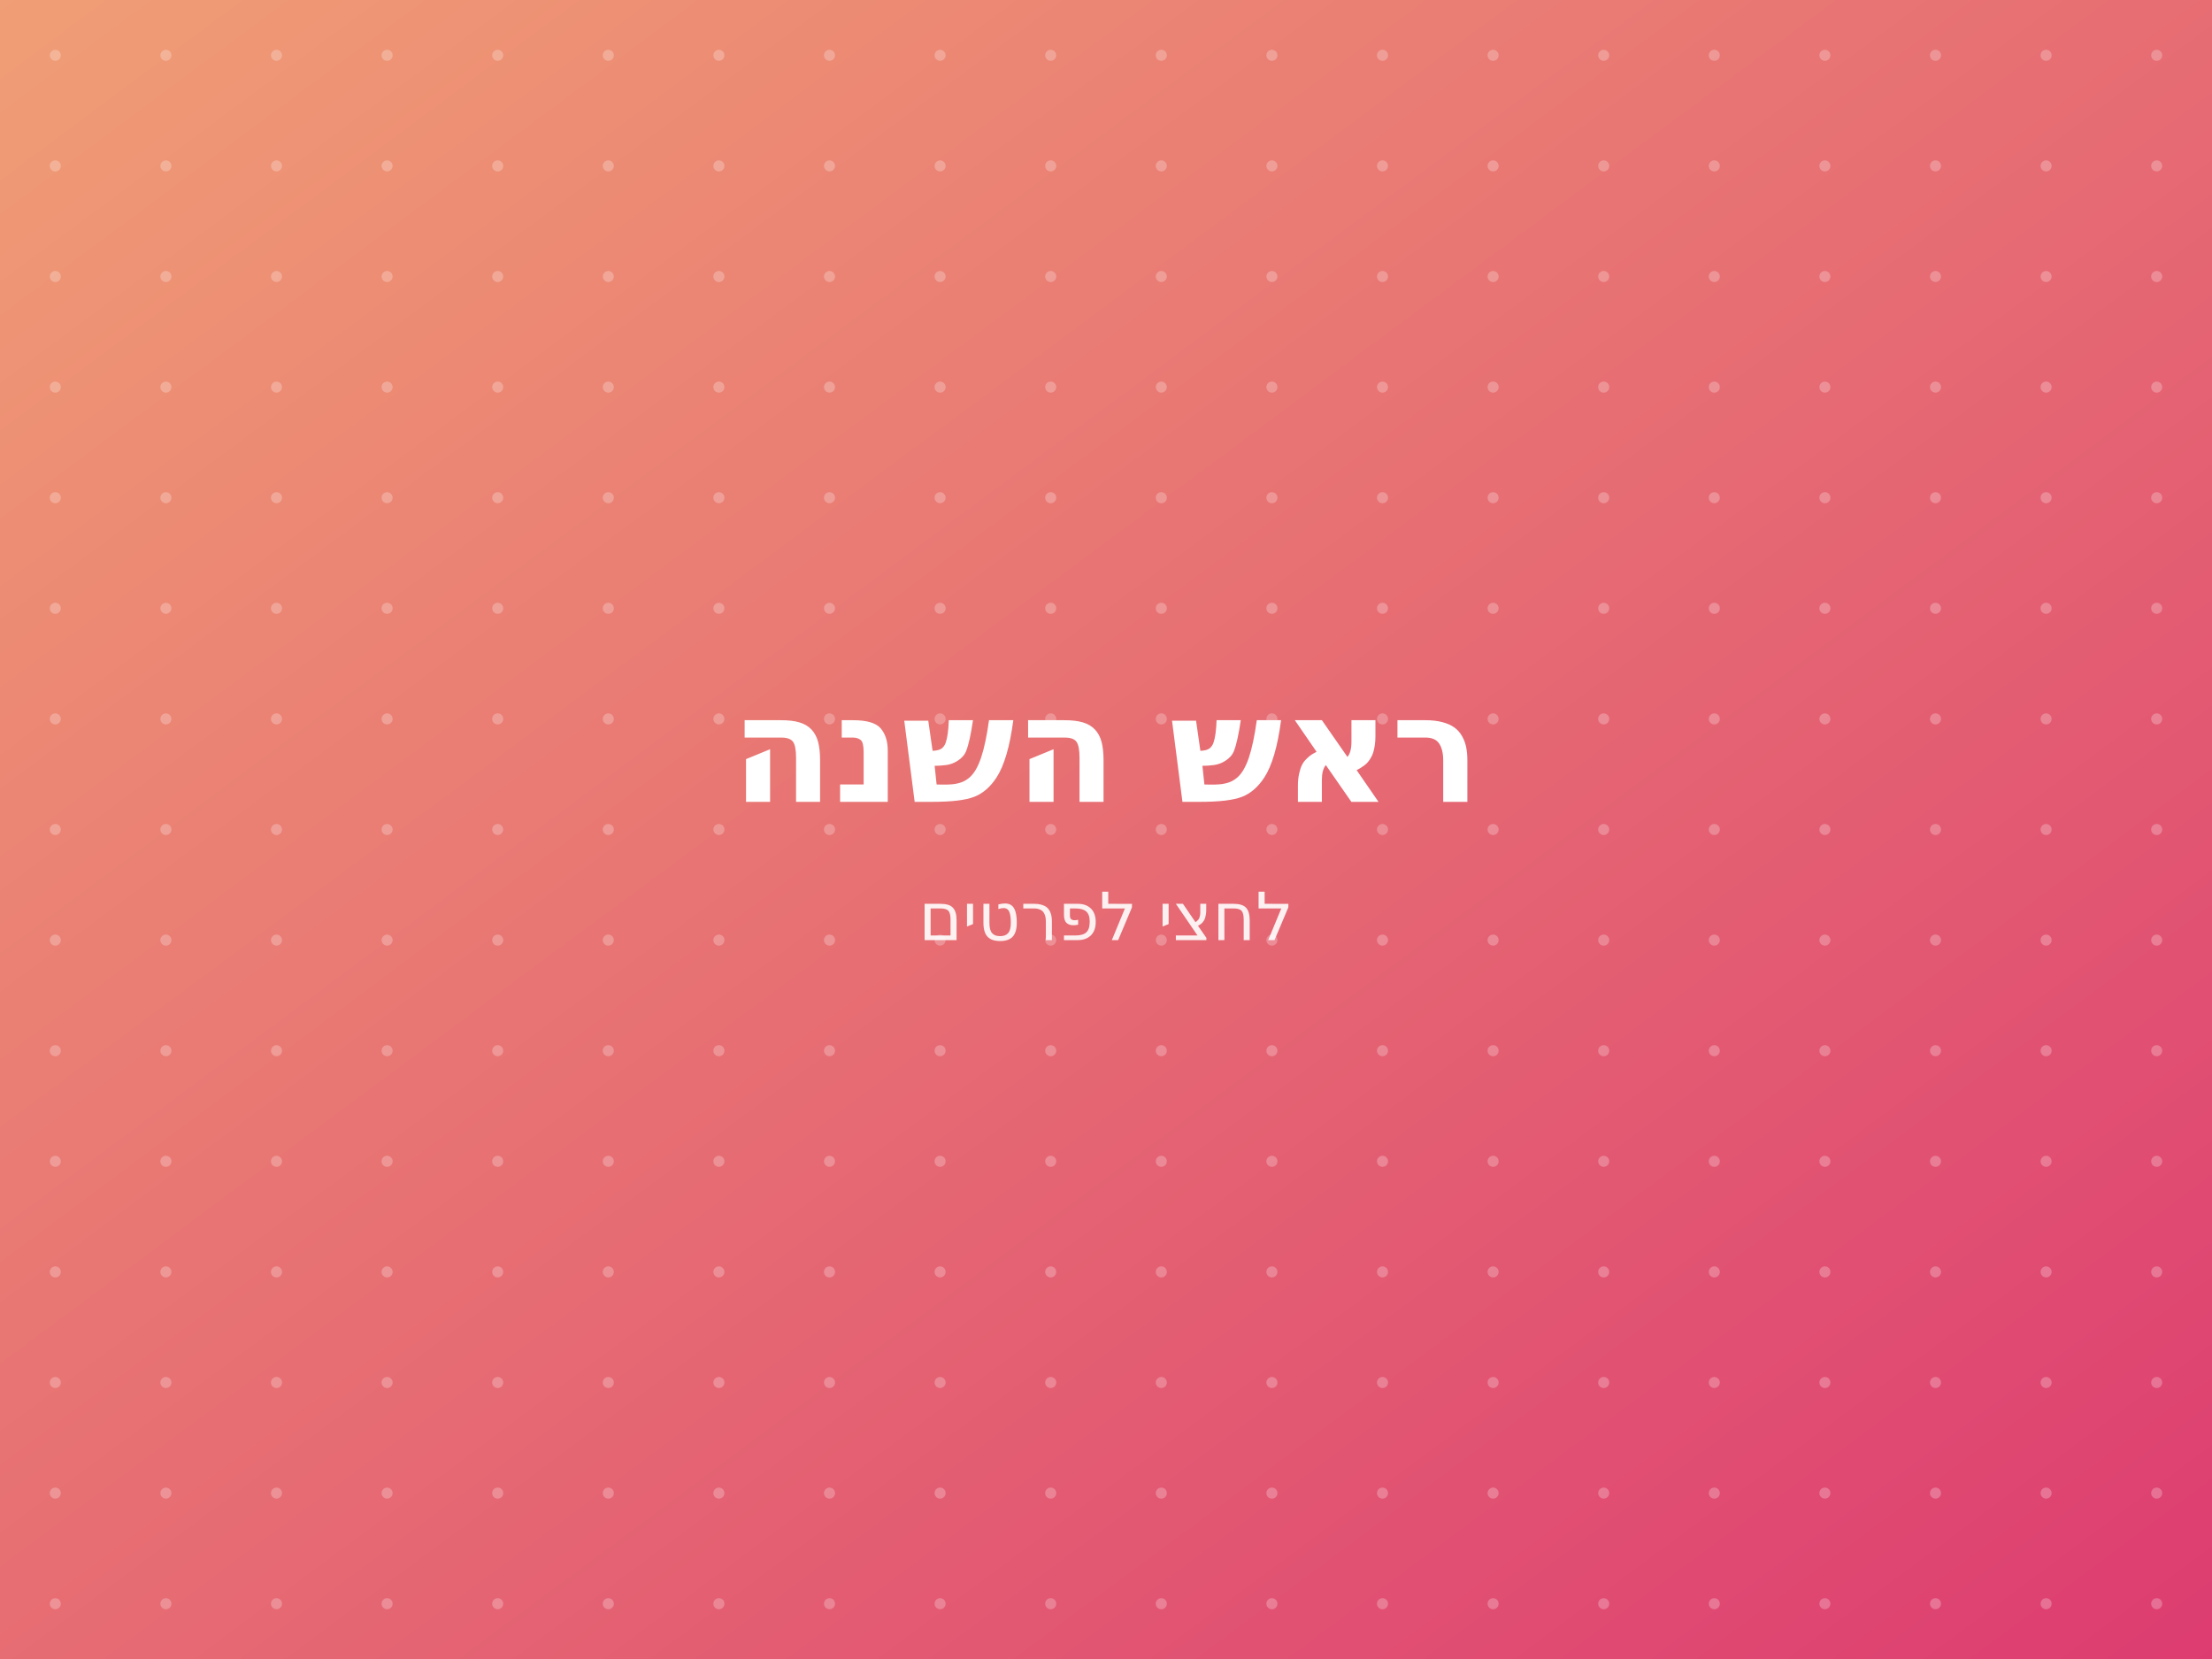
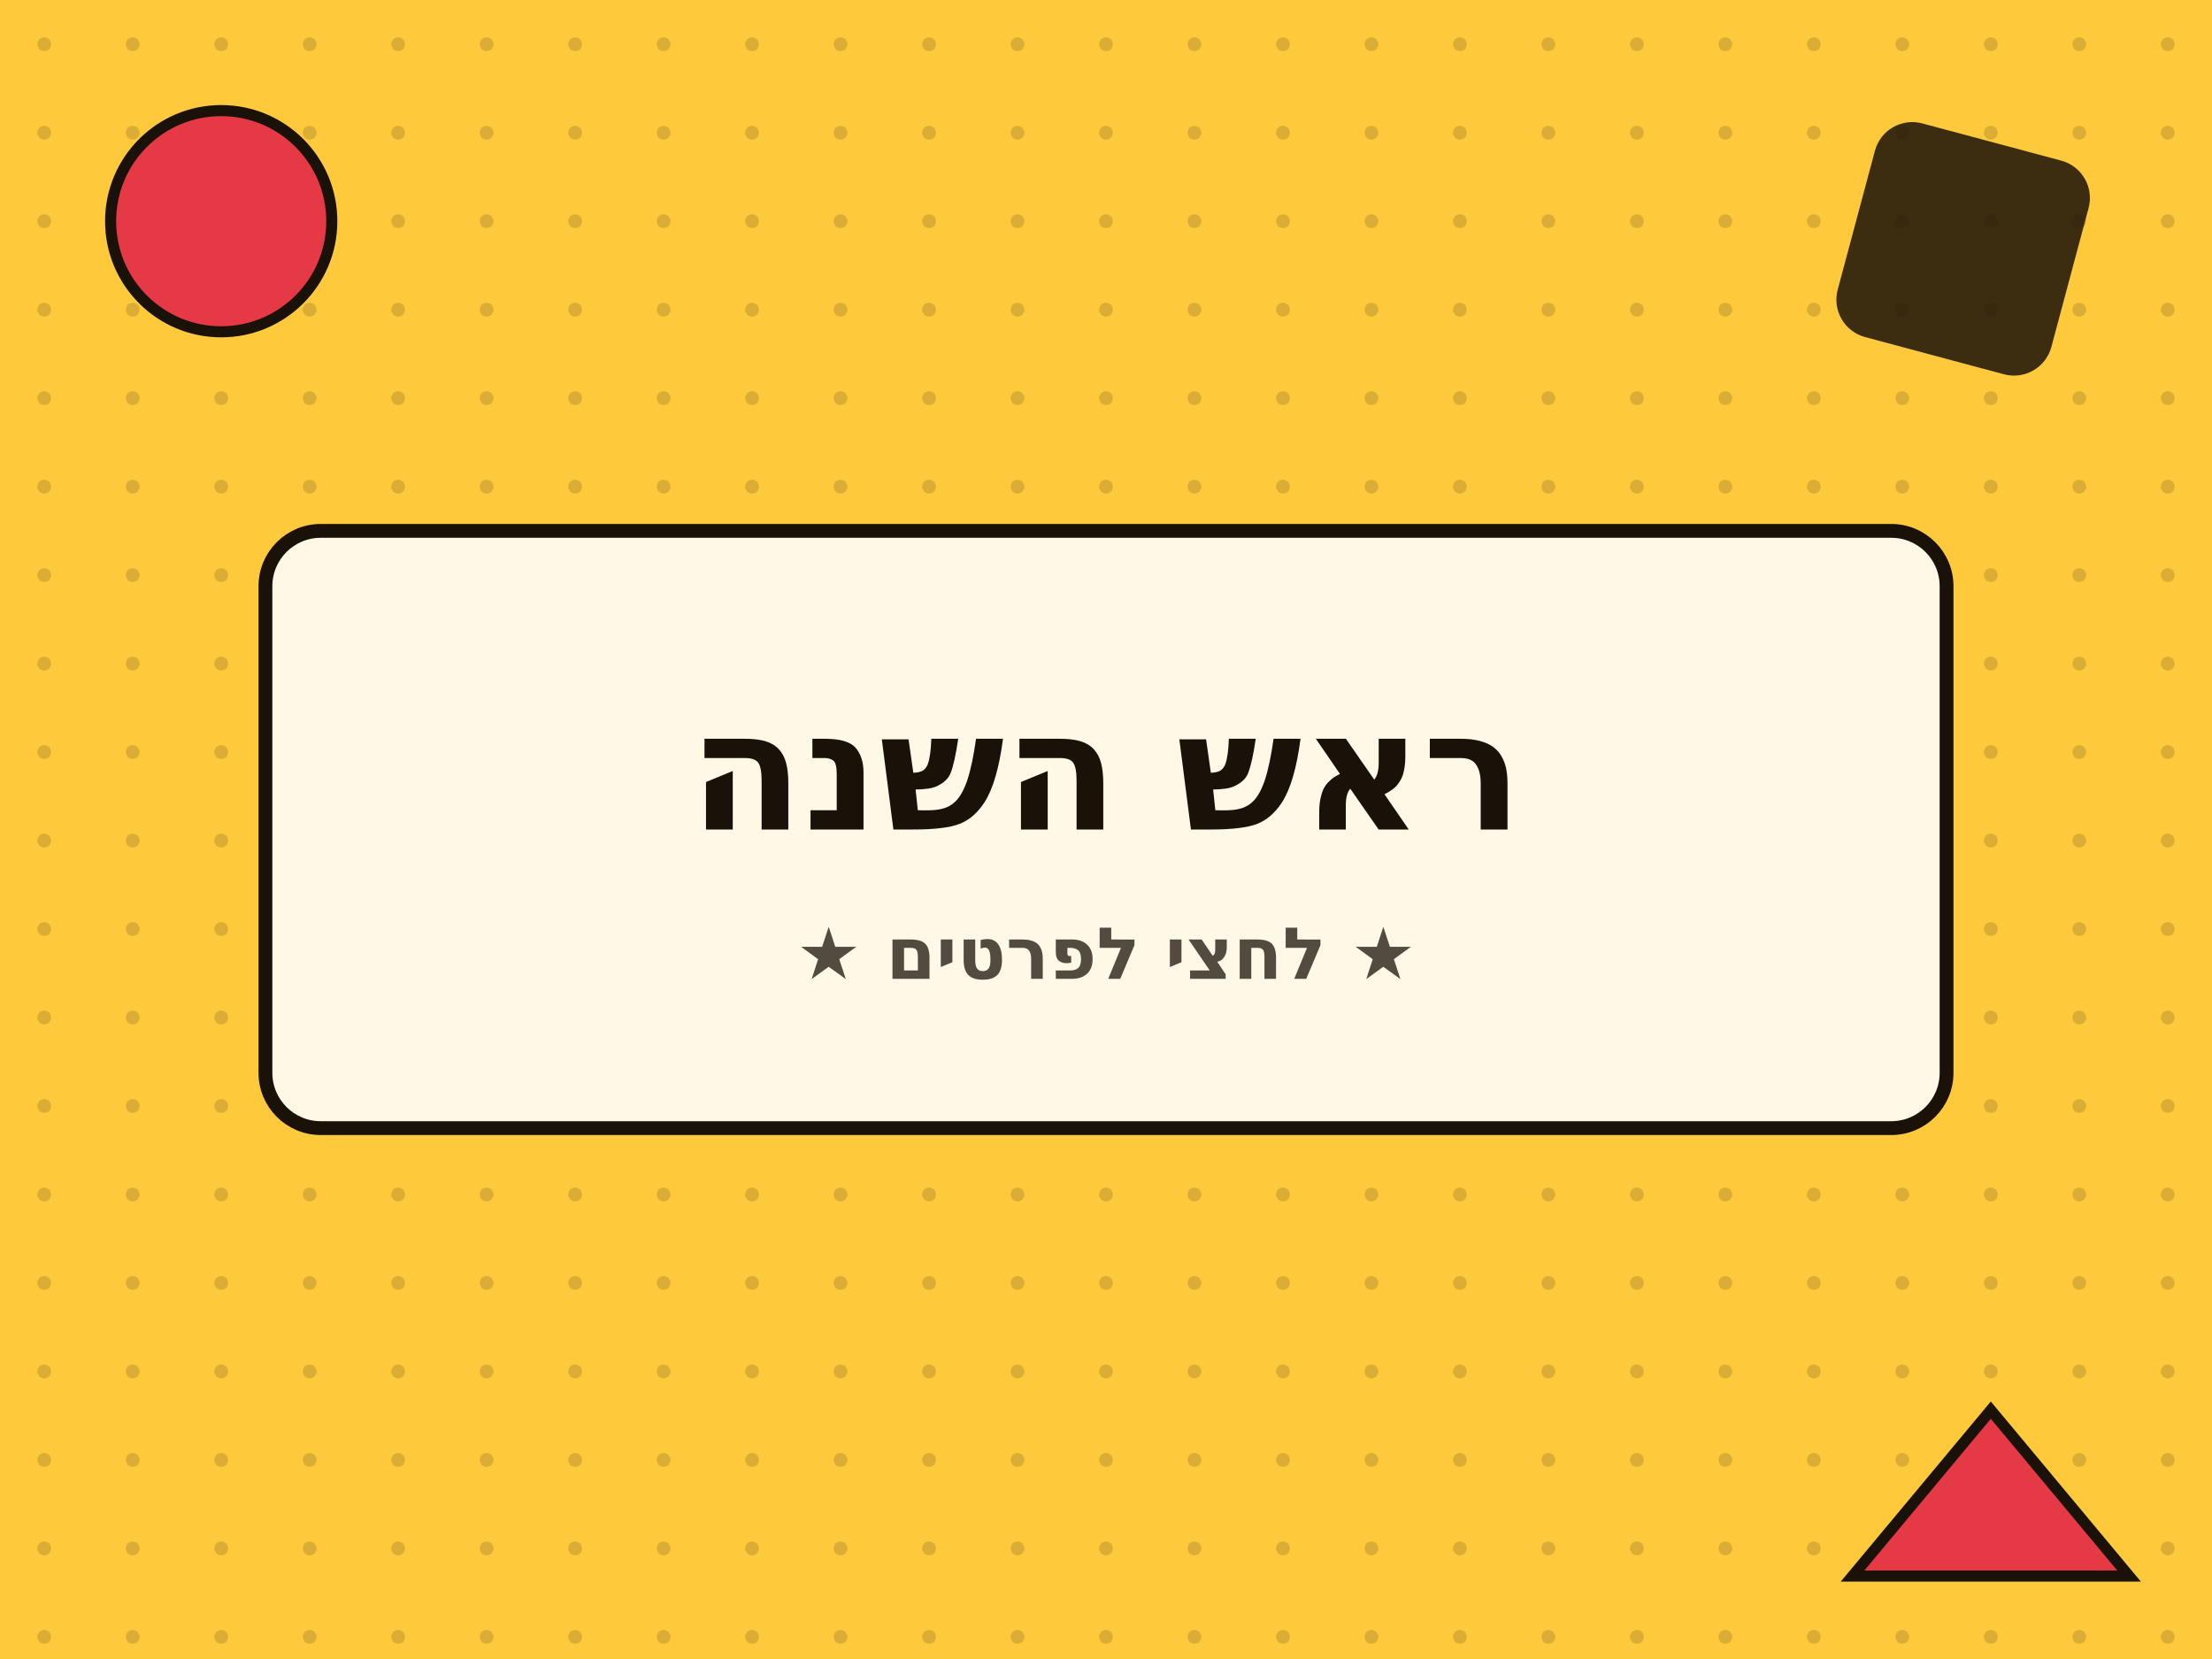
<svg xmlns="http://www.w3.org/2000/svg" viewBox="0 0 800 600" width="800" height="600">
  <defs>
-     <linearGradient id="g" x1="0" y1="0" x2="1" y2="1">
-       <stop offset="0%" stop-color="hsl(20, 80%, 70%)" />
-       <stop offset="100%" stop-color="hsl(340, 70%, 55%)" />
-     </linearGradient>
-     <pattern id="dots" width="40" height="40" patternUnits="userSpaceOnUse">
-       <circle cx="20" cy="20" r="2" fill="rgba(255,255,255,0.25)" />
+     <pattern id="dots" width="32" height="32" patternUnits="userSpaceOnUse">
+       <circle cx="16" cy="16" r="2.5" fill="#1A110826" />
    </pattern>
  </defs>
-   <rect width="800" height="600" fill="url(#g)" />
+   <rect width="800" height="600" fill="#FFC93C" />
  <rect width="800" height="600" fill="url(#dots)" />
-   <g transform="translate(400, 300)">
-     <text text-anchor="middle" font-family="Heebo, Arial Hebrew, sans-serif" font-weight="800" font-size="54" fill="white" y="-10">ראש השנה</text>
-     <text text-anchor="middle" font-family="Heebo, Arial Hebrew, sans-serif" font-weight="500" font-size="24" fill="rgba(255,255,255,0.9)" y="40">לחצי לפרטים</text>
-   </g>
+   <circle cx="80" cy="80" r="40" fill="#E63946" stroke="#1A1108" stroke-width="4" />
+   <rect x="670" y="50" width="80" height="80" rx="14" fill="#1A1108" transform="rotate(15 710 90)" opacity="0.85" />
+   <polygon points="720,510 770,570 670,570" fill="#E63946" stroke="#1A1108" stroke-width="4" />
+   <rect x="96" y="192" width="608" height="216" rx="20" fill="#FFF8E7" stroke="#1A1108" stroke-width="5" />
+   <text x="400" y="300" text-anchor="middle" font-family="'Heebo','Arial Hebrew',sans-serif" font-weight="900" font-size="60" fill="#1A1108">ראש השנה</text>
+   <text x="400" y="354" text-anchor="middle" font-family="'Heebo','Arial Hebrew',sans-serif" font-weight="700" font-size="26" fill="#1A1108" opacity="0.75">★ לחצי לפרטים ★</text>
</svg>
